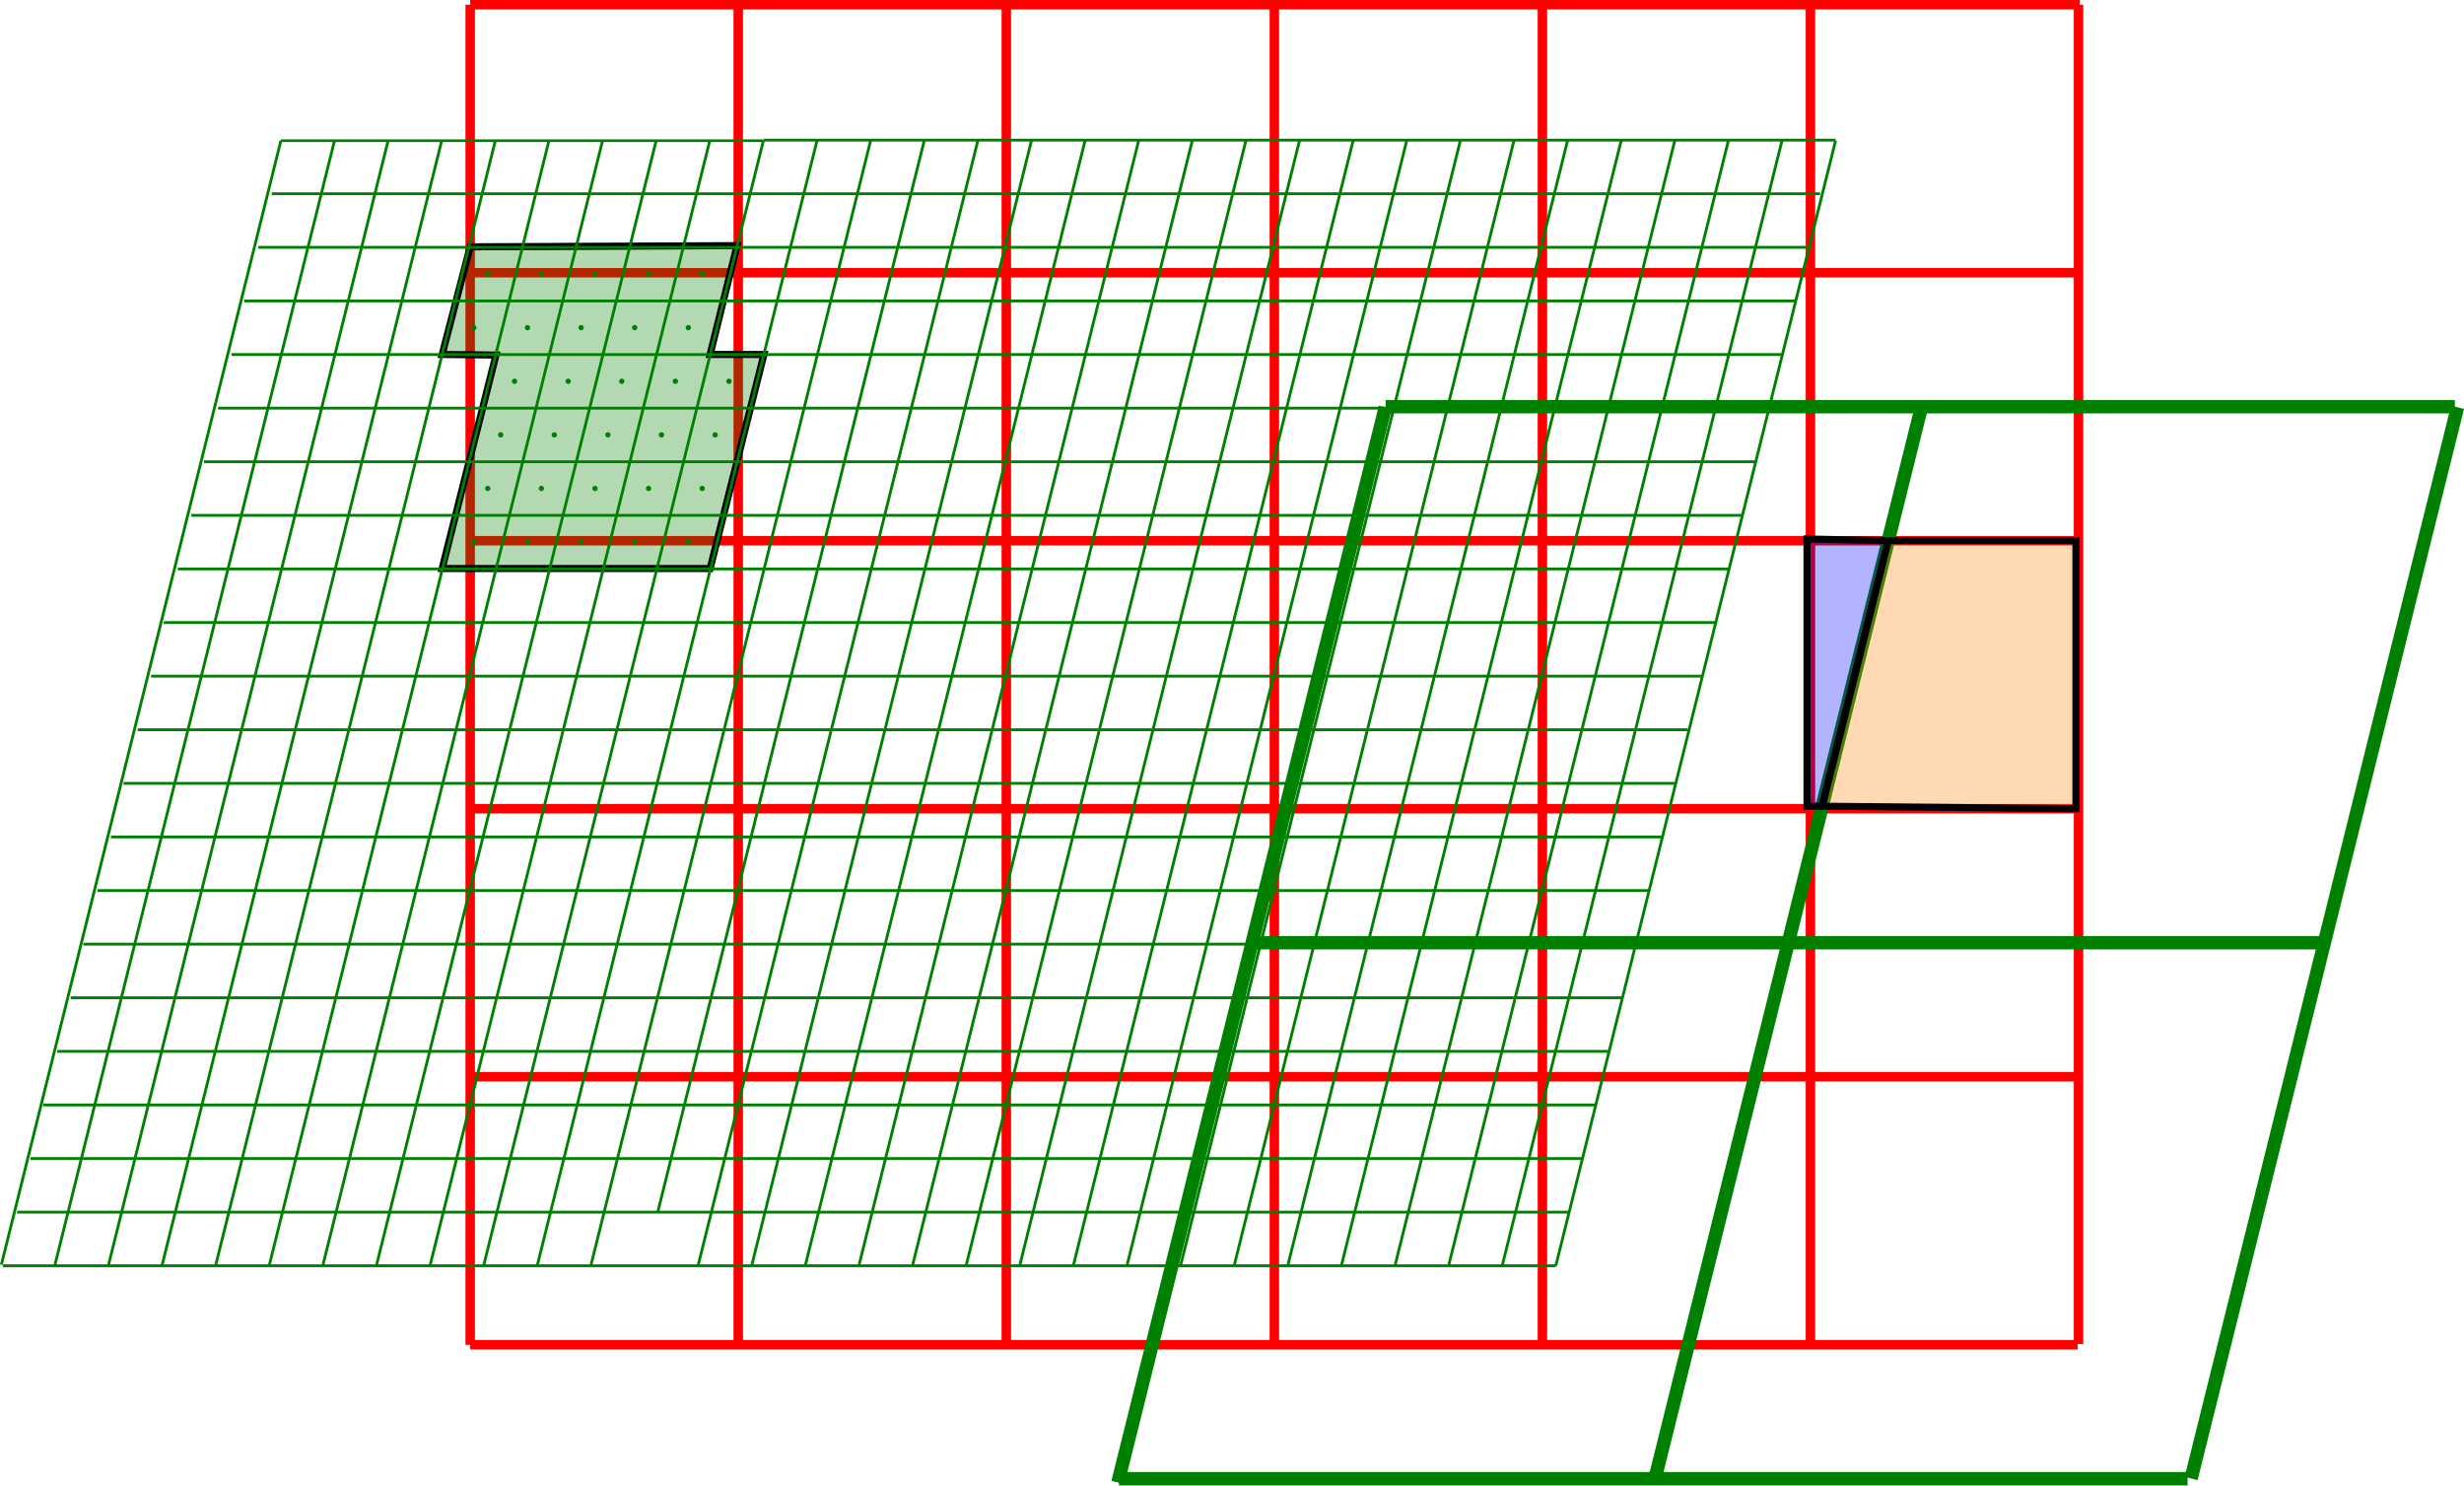
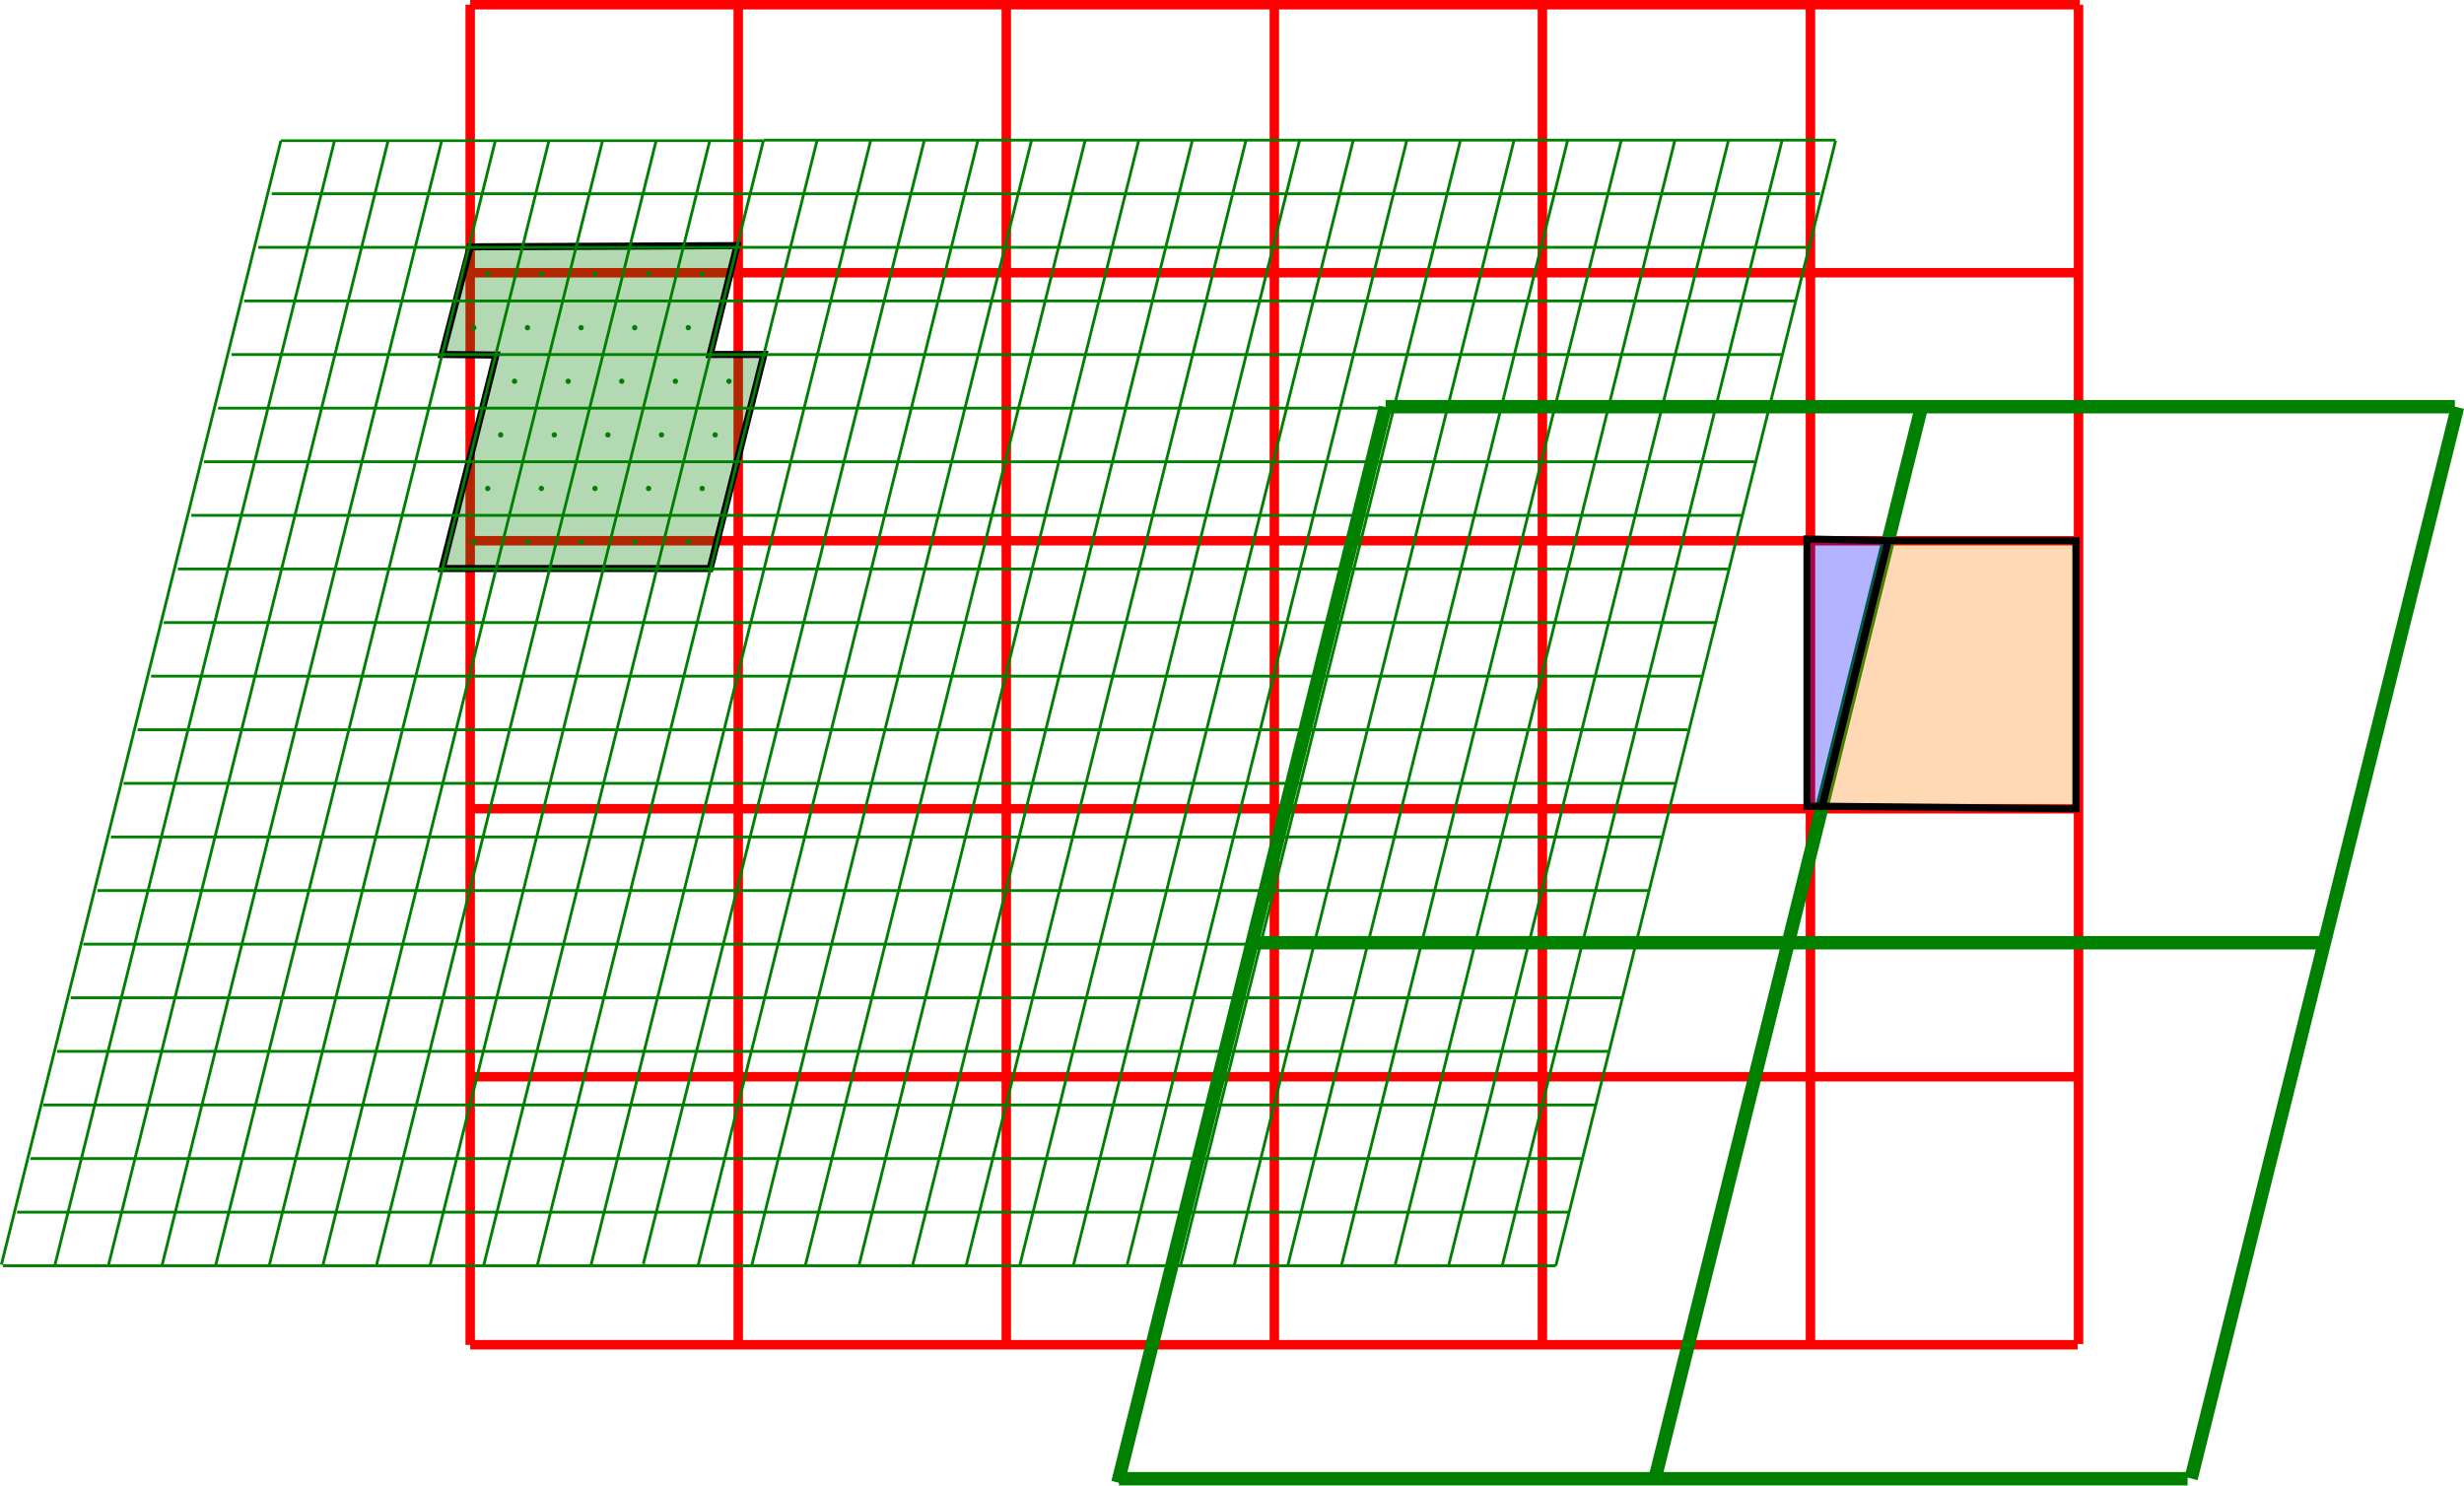
<svg xmlns="http://www.w3.org/2000/svg" width="91.922mm" height="55.426mm" viewBox="0 0 91.922 55.426" version="1.1" id="svg22136">
  <defs id="defs22133" />
  <g id="layer1" transform="translate(-87.54602,-166.1225)">
    <g id="g8655" style="stroke:#ff0000;stroke-width:0.353;stroke-miterlimit:4;stroke-dasharray:none;stroke-opacity:1" transform="translate(85.08692,116.2989)">
      <path style="fill:none;stroke:#ff0000;stroke-width:0.353;stroke-linecap:butt;stroke-linejoin:miter;stroke-miterlimit:4;stroke-dasharray:none;stroke-opacity:1" d="m 20,50 v 50.006" id="path8601" />
      <path style="fill:none;stroke:#ff0000;stroke-width:0.353;stroke-linecap:butt;stroke-linejoin:miter;stroke-miterlimit:4;stroke-dasharray:none;stroke-opacity:1" d="m 30,50 v 50.037" id="path8603" />
      <path style="fill:none;stroke:#ff0000;stroke-width:0.353;stroke-linecap:butt;stroke-linejoin:miter;stroke-miterlimit:4;stroke-dasharray:none;stroke-opacity:1" d="M 40,50 V 99.974" id="path8605" />
      <path style="fill:none;stroke:#ff0000;stroke-width:0.353;stroke-linecap:butt;stroke-linejoin:miter;stroke-miterlimit:4;stroke-dasharray:none;stroke-opacity:1" d="M 50,50 V 99.974" id="path8607" />
      <path style="fill:none;stroke:#ff0000;stroke-width:0.353;stroke-linecap:butt;stroke-linejoin:miter;stroke-miterlimit:4;stroke-dasharray:none;stroke-opacity:1" d="M 60,50 V 99.974" id="path8609" />
      <path style="fill:none;stroke:#ff0000;stroke-width:0.353;stroke-linecap:butt;stroke-linejoin:miter;stroke-miterlimit:4;stroke-dasharray:none;stroke-opacity:1" d="M 70,50 V 99.974" id="path8611" />
      <path style="fill:none;stroke:#ff0000;stroke-width:0.353;stroke-linecap:butt;stroke-linejoin:miter;stroke-miterlimit:4;stroke-dasharray:none;stroke-opacity:1" d="M 80.001,50 V 99.974" id="path8613" />
      <path style="fill:none;stroke:#ff0000;stroke-width:0.353;stroke-linecap:butt;stroke-linejoin:miter;stroke-miterlimit:4;stroke-dasharray:none;stroke-opacity:1" d="M 20,50 H 80.051" id="path8633" />
      <path style="fill:none;stroke:#ff0000;stroke-width:0.353;stroke-linecap:butt;stroke-linejoin:miter;stroke-miterlimit:4;stroke-dasharray:none;stroke-opacity:1" d="M 20,60 H 80.031" id="path8635" />
      <path style="fill:none;stroke:#ff0000;stroke-width:0.353;stroke-linecap:butt;stroke-linejoin:miter;stroke-miterlimit:4;stroke-dasharray:none;stroke-opacity:1" d="M 20,70 H 79.967" id="path8637" />
      <path style="fill:none;stroke:#ff0000;stroke-width:0.353;stroke-linecap:butt;stroke-linejoin:miter;stroke-miterlimit:4;stroke-dasharray:none;stroke-opacity:1" d="M 20,80 H 79.967" id="path8639" />
      <path style="fill:none;stroke:#ff0000;stroke-width:0.353;stroke-linecap:butt;stroke-linejoin:miter;stroke-miterlimit:4;stroke-dasharray:none;stroke-opacity:1" d="M 20,90 H 79.904" id="path8641" />
      <path style="fill:none;stroke:#ff0000;stroke-width:0.353;stroke-linecap:butt;stroke-linejoin:miter;stroke-miterlimit:4;stroke-dasharray:none;stroke-opacity:1" d="M 20,100 H 79.967" id="path8643" />
    </g>
    <g id="g8683" transform="translate(105.3712,116.267)">
      <path style="fill:none;stroke:#008000;stroke-width:0.5;stroke-linecap:butt;stroke-linejoin:miter;stroke-miterlimit:4;stroke-dasharray:none;stroke-opacity:1" d="M 23.879,105.174 33.855,65.052" id="path8657" />
      <g id="g8669" transform="translate(-72.82314,-120.2725)">
        <path style="fill:none;stroke:#008000;stroke-width:0.5;stroke-linecap:butt;stroke-linejoin:miter;stroke-miterlimit:4;stroke-dasharray:none;stroke-opacity:1" d="M 106.691,185.303 H 146.579" id="path8659" />
        <path style="fill:none;stroke:#008000;stroke-width:0.5;stroke-linecap:butt;stroke-linejoin:miter;stroke-miterlimit:4;stroke-dasharray:none;stroke-opacity:1" d="m 101.693,205.304 h 39.963" id="path8661" />
        <path style="fill:none;stroke:#008000;stroke-width:0.5;stroke-linecap:butt;stroke-linejoin:miter;stroke-miterlimit:4;stroke-dasharray:none;stroke-opacity:1" d="M 96.74,225.304 H 136.608" id="path8663" />
      </g>
      <path style="fill:none;stroke:#008000;stroke-width:0.5;stroke-linecap:butt;stroke-linejoin:miter;stroke-miterlimit:4;stroke-dasharray:none;stroke-opacity:1" d="M 43.942,104.921 53.855,65.052" id="path8671" />
      <path style="fill:none;stroke:#008000;stroke-width:0.5;stroke-linecap:butt;stroke-linejoin:miter;stroke-miterlimit:4;stroke-dasharray:none;stroke-opacity:1" d="M 63.916,105.024 73.855,65.052" id="path8673" />
    </g>
    <path style="fill:#0000ff;fill-opacity:0.3;stroke:#000000;stroke-width:0.265px;stroke-linecap:butt;stroke-linejoin:miter;stroke-opacity:1" d="m 154.958,186.235 3.029,0.063 -2.461,9.907 h -0.568 z" id="path20701" />
    <path id="path20705" style="fill:#ff8000;fill-opacity:0.3;stroke:#000000;stroke-width:0.265px;stroke-linecap:butt;stroke-linejoin:miter;stroke-opacity:1" d="m 164.991,196.299 v -10 l -7.005,-6.7e-4 -2.461,9.907 z" />
    <g id="g21912" transform="translate(311.3975,376.2215)">
      <circle style="fill:#008000;fill-opacity:1;stroke:none;stroke-width:0.913;stroke-miterlimit:4;stroke-dasharray:none;stroke-opacity:1" id="circle9073" cx="-205.656" cy="-199.873" r="0.1" />
      <circle style="fill:#008000;fill-opacity:1;stroke:none;stroke-width:0.913;stroke-miterlimit:4;stroke-dasharray:none;stroke-opacity:1" id="circle9075" cx="-203.655" cy="-199.873" r="0.1" />
      <circle style="fill:#008000;fill-opacity:1;stroke:none;stroke-width:0.913;stroke-miterlimit:4;stroke-dasharray:none;stroke-opacity:1" id="circle9077" cx="-201.655" cy="-199.873" r="0.1" />
      <circle style="fill:#008000;fill-opacity:1;stroke:none;stroke-width:0.913;stroke-miterlimit:4;stroke-dasharray:none;stroke-opacity:1" id="circle9079" cx="-206.174" cy="-197.873" r="0.1" />
      <circle style="fill:#008000;fill-opacity:1;stroke:none;stroke-width:0.913;stroke-miterlimit:4;stroke-dasharray:none;stroke-opacity:1" id="circle9081" cx="-204.173" cy="-197.873" r="0.1" />
      <circle style="fill:#008000;fill-opacity:1;stroke:none;stroke-width:0.913;stroke-miterlimit:4;stroke-dasharray:none;stroke-opacity:1" id="circle9083" cx="-202.173" cy="-197.873" r="0.1" />
      <circle style="fill:#008000;fill-opacity:1;stroke:none;stroke-width:0.913;stroke-miterlimit:4;stroke-dasharray:none;stroke-opacity:1" id="circle9085" cx="-204.656" cy="-195.873" r="0.1" />
      <circle style="fill:#008000;fill-opacity:1;stroke:none;stroke-width:0.913;stroke-miterlimit:4;stroke-dasharray:none;stroke-opacity:1" id="circle9087" cx="-202.656" cy="-195.873" r="0.1" />
      <circle style="fill:#008000;fill-opacity:1;stroke:none;stroke-width:0.913;stroke-miterlimit:4;stroke-dasharray:none;stroke-opacity:1" id="circle9089" cx="-199.656" cy="-199.873" r="0.1" />
      <circle style="fill:#008000;fill-opacity:1;stroke:none;stroke-width:0.913;stroke-miterlimit:4;stroke-dasharray:none;stroke-opacity:1" id="circle9091" cx="-197.656" cy="-199.873" r="0.1" />
      <circle style="fill:#008000;fill-opacity:1;stroke:none;stroke-width:0.913;stroke-miterlimit:4;stroke-dasharray:none;stroke-opacity:1" id="circle9093" cx="-200.174" cy="-197.873" r="0.1" />
      <circle style="fill:#008000;fill-opacity:1;stroke:none;stroke-width:0.913;stroke-miterlimit:4;stroke-dasharray:none;stroke-opacity:1" id="circle9095" cx="-198.174" cy="-197.873" r="0.1" />
      <circle style="fill:#008000;fill-opacity:1;stroke:none;stroke-width:0.913;stroke-miterlimit:4;stroke-dasharray:none;stroke-opacity:1" id="circle9097" cx="-198.656" cy="-195.873" r="0.1" />
      <circle style="fill:#008000;fill-opacity:1;stroke:none;stroke-width:0.913;stroke-miterlimit:4;stroke-dasharray:none;stroke-opacity:1" id="circle9099" cx="-196.656" cy="-195.873" r="0.1" />
      <circle style="fill:#008000;fill-opacity:1;stroke:none;stroke-width:0.913;stroke-miterlimit:4;stroke-dasharray:none;stroke-opacity:1" id="circle9101" cx="-205.174" cy="-193.873" r="0.1" />
      <circle style="fill:#008000;fill-opacity:1;stroke:none;stroke-width:0.913;stroke-miterlimit:4;stroke-dasharray:none;stroke-opacity:1" id="circle9103" cx="-203.173" cy="-193.873" r="0.1" />
      <circle style="fill:#008000;fill-opacity:1;stroke:none;stroke-width:0.913;stroke-miterlimit:4;stroke-dasharray:none;stroke-opacity:1" id="circle9105" cx="-201.173" cy="-193.873" r="0.1" />
      <circle style="fill:#008000;fill-opacity:1;stroke:none;stroke-width:0.913;stroke-miterlimit:4;stroke-dasharray:none;stroke-opacity:1" id="circle9107" cx="-205.656" cy="-191.873" r="0.1" />
      <circle style="fill:#008000;fill-opacity:1;stroke:none;stroke-width:0.913;stroke-miterlimit:4;stroke-dasharray:none;stroke-opacity:1" id="circle9109" cx="-203.655" cy="-191.873" r="0.1" />
      <circle style="fill:#008000;fill-opacity:1;stroke:none;stroke-width:0.913;stroke-miterlimit:4;stroke-dasharray:none;stroke-opacity:1" id="circle9111" cx="-201.655" cy="-191.873" r="0.1" />
      <circle style="fill:#008000;fill-opacity:1;stroke:none;stroke-width:0.913;stroke-miterlimit:4;stroke-dasharray:none;stroke-opacity:1" id="circle9113" cx="-206.174" cy="-189.873" r="0.1" />
      <circle style="fill:#008000;fill-opacity:1;stroke:none;stroke-width:0.913;stroke-miterlimit:4;stroke-dasharray:none;stroke-opacity:1" id="circle9115" cx="-204.173" cy="-189.873" r="0.1" />
      <circle style="fill:#008000;fill-opacity:1;stroke:none;stroke-width:0.913;stroke-miterlimit:4;stroke-dasharray:none;stroke-opacity:1" id="circle9117" cx="-202.173" cy="-189.873" r="0.1" />
      <circle style="fill:#008000;fill-opacity:1;stroke:none;stroke-width:0.913;stroke-miterlimit:4;stroke-dasharray:none;stroke-opacity:1" id="circle9119" cx="-199.174" cy="-193.873" r="0.1" />
      <circle style="fill:#008000;fill-opacity:1;stroke:none;stroke-width:0.913;stroke-miterlimit:4;stroke-dasharray:none;stroke-opacity:1" id="circle9121" cx="-197.173" cy="-193.873" r="0.1" />
      <circle style="fill:#008000;fill-opacity:1;stroke:none;stroke-width:0.913;stroke-miterlimit:4;stroke-dasharray:none;stroke-opacity:1" id="circle9123" cx="-199.656" cy="-191.873" r="0.1" />
      <circle style="fill:#008000;fill-opacity:1;stroke:none;stroke-width:0.913;stroke-miterlimit:4;stroke-dasharray:none;stroke-opacity:1" id="circle9125" cx="-197.656" cy="-191.873" r="0.1" />
      <circle style="fill:#008000;fill-opacity:1;stroke:none;stroke-width:0.913;stroke-miterlimit:4;stroke-dasharray:none;stroke-opacity:1" id="circle9127" cx="-200.174" cy="-189.873" r="0.1" />
      <circle style="fill:#008000;fill-opacity:1;stroke:none;stroke-width:0.913;stroke-miterlimit:4;stroke-dasharray:none;stroke-opacity:1" id="circle9129" cx="-198.174" cy="-189.873" r="0.1" />
      <circle style="fill:#008000;fill-opacity:1;stroke:none;stroke-width:0.913;stroke-miterlimit:4;stroke-dasharray:none;stroke-opacity:1" id="circle9131" cx="-200.656" cy="-195.873" r="0.1" />
      <path id="path9133" style="fill:#008000;fill-opacity:0.3;stroke:#000000;stroke-width:0.265px;stroke-linecap:butt;stroke-linejoin:miter;stroke-opacity:1" d="m -197.36,-188.886 2.008,-7.987 h -2.008 l 1.004,-4.061 -9.954,0.045 -1.046,4.016 2.008,0.022 -2.008,7.965 z" />
    </g>
    <g id="g21990" transform="translate(311.3975,376.2219)">
      <g id="g8711" transform="translate(-246.3101,-259.923)">
        <path style="fill:none;stroke:#008000;stroke-width:0.106;stroke-linecap:butt;stroke-linejoin:miter;stroke-miterlimit:4;stroke-dasharray:none;stroke-opacity:1" d="M 22.51,97.012 32.937,55.074" id="path8685" />
        <g id="g8697" transform="translate(-73.74071,-130.2505)" style="stroke-width:0.106;stroke-miterlimit:4;stroke-dasharray:none" />
      </g>
      <g id="g8739" transform="translate(-246.3101,-259.923)">
        <g id="g8725" transform="translate(-73.74071,-130.2505)" style="stroke-width:0.106;stroke-miterlimit:4;stroke-dasharray:none" />
        <path style="fill:none;stroke:#008000;stroke-width:0.106;stroke-linecap:butt;stroke-linejoin:miter;stroke-miterlimit:4;stroke-dasharray:none;stroke-opacity:1" d="M 42.499,97.056 52.937,55.074" id="path8727" />
        <path style="fill:none;stroke:#008000;stroke-width:0.106;stroke-linecap:butt;stroke-linejoin:miter;stroke-miterlimit:4;stroke-dasharray:none;stroke-opacity:1" d="M 62.498,97.059 72.937,55.074" id="path8729" />
      </g>
      <g id="g8767" transform="translate(-244.3101,-259.923)">
        <path style="fill:none;stroke:#008000;stroke-width:0.106;stroke-linecap:butt;stroke-linejoin:miter;stroke-miterlimit:4;stroke-dasharray:none;stroke-opacity:1" d="M 22.49,97.094 32.937,55.074" id="path8741" />
        <g id="g8753" transform="translate(-73.74071,-130.2505)" style="stroke-width:0.106;stroke-miterlimit:4;stroke-dasharray:none" />
        <path style="fill:none;stroke:#008000;stroke-width:0.106;stroke-linecap:butt;stroke-linejoin:miter;stroke-miterlimit:4;stroke-dasharray:none;stroke-opacity:1" d="M 42.494,97.075 52.937,55.074" id="path8755" />
        <path style="fill:none;stroke:#008000;stroke-width:0.106;stroke-linecap:butt;stroke-linejoin:miter;stroke-miterlimit:4;stroke-dasharray:none;stroke-opacity:1" d="M 62.495,97.072 72.937,55.074" id="path8757" />
      </g>
      <g id="g8795" transform="translate(-242.3101,-259.923)">
        <path style="fill:none;stroke:#008000;stroke-width:0.106;stroke-linecap:butt;stroke-linejoin:miter;stroke-miterlimit:4;stroke-dasharray:none;stroke-opacity:1" d="M 22.495,97.071 32.937,55.074" id="path8769" />
        <g id="g8781" transform="translate(-73.74071,-130.2505)" style="stroke-width:0.106;stroke-miterlimit:4;stroke-dasharray:none" />
-         <path style="fill:none;stroke:#008000;stroke-width:0.106;stroke-linecap:butt;stroke-linejoin:miter;stroke-miterlimit:4;stroke-dasharray:none;stroke-opacity:1" d="m 42.993,95.067 9.944,-39.993" id="path8783" />
+         <path style="fill:none;stroke:#008000;stroke-width:0.106;stroke-linecap:butt;stroke-linejoin:miter;stroke-miterlimit:4;stroke-dasharray:none;stroke-opacity:1" d="M 42.458,96.986 52.937,55.074" id="path8783" />
        <path style="fill:none;stroke:#008000;stroke-width:0.106;stroke-linecap:butt;stroke-linejoin:miter;stroke-miterlimit:4;stroke-dasharray:none;stroke-opacity:1" d="M 62.495,97.071 72.937,55.074" id="path8785" />
      </g>
      <g id="g8823" transform="translate(-240.3101,-259.923)">
        <path style="fill:none;stroke:#008000;stroke-width:0.106;stroke-linecap:butt;stroke-linejoin:miter;stroke-miterlimit:4;stroke-dasharray:none;stroke-opacity:1" d="M 22.501,97.049 32.937,55.074" id="path8797" />
        <g id="g8809" transform="translate(-73.74071,-130.2505)" style="stroke-width:0.106;stroke-miterlimit:4;stroke-dasharray:none" />
        <path style="fill:none;stroke:#008000;stroke-width:0.106;stroke-linecap:butt;stroke-linejoin:miter;stroke-miterlimit:4;stroke-dasharray:none;stroke-opacity:1" d="m 42.495,97.072 10.442,-41.997" id="path8811" />
        <path style="fill:none;stroke:#008000;stroke-width:0.106;stroke-linecap:butt;stroke-linejoin:miter;stroke-miterlimit:4;stroke-dasharray:none;stroke-opacity:1" d="M 62.497,97.064 72.937,55.074" id="path8813" />
      </g>
      <g id="g8851" transform="translate(-238.3101,-259.923)">
        <path style="fill:none;stroke:#008000;stroke-width:0.106;stroke-linecap:butt;stroke-linejoin:miter;stroke-miterlimit:4;stroke-dasharray:none;stroke-opacity:1" d="M 22.495,97.073 32.937,55.074" id="path8825" />
        <g id="g8837" transform="translate(-73.74071,-130.2505)" style="stroke-width:0.106;stroke-miterlimit:4;stroke-dasharray:none" />
        <path style="fill:none;stroke:#008000;stroke-width:0.106;stroke-linecap:butt;stroke-linejoin:miter;stroke-miterlimit:4;stroke-dasharray:none;stroke-opacity:1" d="M 42.501,97.049 52.937,55.074" id="path8839" />
        <path style="fill:none;stroke:#008000;stroke-width:0.106;stroke-linecap:butt;stroke-linejoin:miter;stroke-miterlimit:4;stroke-dasharray:none;stroke-opacity:1" d="M 62.496,97.067 72.937,55.074" id="path8841" />
      </g>
      <g id="g8879" transform="translate(-236.3101,-259.923)">
        <path style="fill:none;stroke:#008000;stroke-width:0.106;stroke-linecap:butt;stroke-linejoin:miter;stroke-miterlimit:4;stroke-dasharray:none;stroke-opacity:1" d="M 22.502,97.045 32.937,55.074" id="path8853" />
        <g id="g8865" transform="translate(-73.74071,-130.2505)" style="stroke-width:0.106;stroke-miterlimit:4;stroke-dasharray:none" />
        <path style="fill:none;stroke:#008000;stroke-width:0.106;stroke-linecap:butt;stroke-linejoin:miter;stroke-miterlimit:4;stroke-dasharray:none;stroke-opacity:1" d="M 42.494,97.073 52.937,55.074" id="path8867" />
        <path style="fill:none;stroke:#008000;stroke-width:0.106;stroke-linecap:butt;stroke-linejoin:miter;stroke-miterlimit:4;stroke-dasharray:none;stroke-opacity:1" d="M 62.491,97.086 72.937,55.074" id="path8869" />
      </g>
      <g id="g8907" transform="translate(-234.3101,-259.923)">
        <path style="fill:none;stroke:#008000;stroke-width:0.106;stroke-linecap:butt;stroke-linejoin:miter;stroke-miterlimit:4;stroke-dasharray:none;stroke-opacity:1" d="M 22.501,97.048 32.937,55.074" id="path8881" />
        <g id="g8893" transform="translate(-73.74071,-130.2505)" style="stroke-width:0.106;stroke-miterlimit:4;stroke-dasharray:none" />
        <path style="fill:none;stroke:#008000;stroke-width:0.106;stroke-linecap:butt;stroke-linejoin:miter;stroke-miterlimit:4;stroke-dasharray:none;stroke-opacity:1" d="M 42.49,97.092 52.937,55.074" id="path8895" />
        <path style="fill:none;stroke:#008000;stroke-width:0.106;stroke-linecap:butt;stroke-linejoin:miter;stroke-miterlimit:4;stroke-dasharray:none;stroke-opacity:1" d="M 62.498,97.058 72.937,55.074" id="path8897" />
      </g>
      <g id="g8935" transform="translate(-232.3101,-259.923)">
        <path style="fill:none;stroke:#008000;stroke-width:0.106;stroke-linecap:butt;stroke-linejoin:miter;stroke-miterlimit:4;stroke-dasharray:none;stroke-opacity:1" d="M 22.501,97.046 32.937,55.074" id="path8909" />
        <g id="g8921" transform="translate(-73.74071,-130.2505)" style="stroke-width:0.106;stroke-miterlimit:4;stroke-dasharray:none" />
        <path style="fill:none;stroke:#008000;stroke-width:0.106;stroke-linecap:butt;stroke-linejoin:miter;stroke-miterlimit:4;stroke-dasharray:none;stroke-opacity:1" d="M 42.495,97.069 52.937,55.074" id="path8923" />
        <path style="fill:none;stroke:#008000;stroke-width:0.106;stroke-linecap:butt;stroke-linejoin:miter;stroke-miterlimit:4;stroke-dasharray:none;stroke-opacity:1" d="M 62.495,97.072 72.937,55.074" id="path8925" />
      </g>
      <g id="g8963" transform="translate(-230.3101,-259.923)">
        <path style="fill:none;stroke:#008000;stroke-width:0.106;stroke-linecap:butt;stroke-linejoin:miter;stroke-miterlimit:4;stroke-dasharray:none;stroke-opacity:1" d="M 22.502,97.044 32.937,55.074" id="path8937" />
        <g id="g8949" transform="translate(-73.74071,-130.2505)" style="stroke-width:0.106;stroke-miterlimit:4;stroke-dasharray:none" />
        <path style="fill:none;stroke:#008000;stroke-width:0.106;stroke-linecap:butt;stroke-linejoin:miter;stroke-miterlimit:4;stroke-dasharray:none;stroke-opacity:1" d="M 42.5,97.052 52.937,55.074" id="path8951" />
        <path style="fill:none;stroke:#008000;stroke-width:0.106;stroke-linecap:butt;stroke-linejoin:miter;stroke-miterlimit:4;stroke-dasharray:none;stroke-opacity:1" d="M 62.489,97.096 72.937,55.074" id="path8953" />
      </g>
      <g id="g8991" transform="translate(-228.3101,-259.923)">
        <path style="fill:none;stroke:#008000;stroke-width:0.106;stroke-linecap:butt;stroke-linejoin:miter;stroke-miterlimit:4;stroke-dasharray:none;stroke-opacity:1" d="M 22.495,97.074 32.937,55.074" id="path8965" />
        <g id="g8977" transform="translate(-73.74071,-130.2505)" style="stroke-width:0.106;stroke-miterlimit:4;stroke-dasharray:none">
          <path style="fill:none;stroke:#008000;stroke-width:0.106;stroke-linecap:butt;stroke-linejoin:miter;stroke-miterlimit:4;stroke-dasharray:none;stroke-opacity:1" d="m 106.691,185.303 h 39.988" id="path8967" />
        </g>
        <path style="fill:none;stroke:#008000;stroke-width:0.106;stroke-linecap:butt;stroke-linejoin:miter;stroke-miterlimit:4;stroke-dasharray:none;stroke-opacity:1" d="M 42.5,97.05 52.937,55.074" id="path8979" />
        <path style="fill:none;stroke:#008000;stroke-width:0.106;stroke-linecap:butt;stroke-linejoin:miter;stroke-miterlimit:4;stroke-dasharray:none;stroke-opacity:1" d="M 62.5,97.052 72.937,55.074" id="path8981" />
      </g>
      <g id="g9071" transform="translate(-246.3101,-259.923)">
        <path style="fill:none;stroke:#008000;stroke-width:0.106;stroke-linecap:butt;stroke-linejoin:miter;stroke-miterlimit:4;stroke-dasharray:none;stroke-opacity:1" d="M 22.567,97.053 H 80.497" id="path9029" />
        <path style="fill:none;stroke:#008000;stroke-width:0.106;stroke-linecap:butt;stroke-linejoin:miter;stroke-miterlimit:4;stroke-dasharray:none;stroke-opacity:1" d="M 23.096,95.053 H 80.966" id="path9031" />
        <path style="fill:none;stroke:#008000;stroke-width:0.106;stroke-linecap:butt;stroke-linejoin:miter;stroke-miterlimit:4;stroke-dasharray:none;stroke-opacity:1" d="M 23.596,93.053 H 81.479" id="path9033" />
        <path style="fill:none;stroke:#008000;stroke-width:0.106;stroke-linecap:butt;stroke-linejoin:miter;stroke-miterlimit:4;stroke-dasharray:none;stroke-opacity:1" d="M 24.066,91.053 H 81.97" id="path9035" />
        <path style="fill:none;stroke:#008000;stroke-width:0.106;stroke-linecap:butt;stroke-linejoin:miter;stroke-miterlimit:4;stroke-dasharray:none;stroke-opacity:1" d="M 24.595,89.053 H 82.46" id="path9037" />
        <path style="fill:none;stroke:#008000;stroke-width:0.106;stroke-linecap:butt;stroke-linejoin:miter;stroke-miterlimit:4;stroke-dasharray:none;stroke-opacity:1" d="M 25.096,87.053 H 82.951" id="path9039" />
        <path style="fill:none;stroke:#008000;stroke-width:0.106;stroke-linecap:butt;stroke-linejoin:miter;stroke-miterlimit:4;stroke-dasharray:none;stroke-opacity:1" d="M 25.567,85.053 H 83.487" id="path9041" />
        <path style="fill:none;stroke:#008000;stroke-width:0.106;stroke-linecap:butt;stroke-linejoin:miter;stroke-miterlimit:4;stroke-dasharray:none;stroke-opacity:1" d="m 26.096,83.053 h 57.859" id="path9043" />
        <path style="fill:none;stroke:#008000;stroke-width:0.106;stroke-linecap:butt;stroke-linejoin:miter;stroke-miterlimit:4;stroke-dasharray:none;stroke-opacity:1" d="M 26.597,81.053 H 84.446" id="path9045" />
        <path style="fill:none;stroke:#008000;stroke-width:0.106;stroke-linecap:butt;stroke-linejoin:miter;stroke-miterlimit:4;stroke-dasharray:none;stroke-opacity:1" d="M 27.067,79.053 H 84.937" id="path9047" />
        <path style="fill:none;stroke:#008000;stroke-width:0.106;stroke-linecap:butt;stroke-linejoin:miter;stroke-miterlimit:4;stroke-dasharray:none;stroke-opacity:1" d="M 27.596,77.053 H 85.428" id="path9049" />
        <path style="fill:none;stroke:#008000;stroke-width:0.106;stroke-linecap:butt;stroke-linejoin:miter;stroke-miterlimit:4;stroke-dasharray:none;stroke-opacity:1" d="M 28.096,75.053 H 85.941" id="path9051" />
        <path style="fill:none;stroke:#008000;stroke-width:0.106;stroke-linecap:butt;stroke-linejoin:miter;stroke-miterlimit:4;stroke-dasharray:none;stroke-opacity:1" d="M 28.567,73.053 H 86.454" id="path9053" />
        <path style="fill:none;stroke:#008000;stroke-width:0.106;stroke-linecap:butt;stroke-linejoin:miter;stroke-miterlimit:4;stroke-dasharray:none;stroke-opacity:1" d="M 29.096,71.053 H 86.945" id="path9055" />
        <path style="fill:none;stroke:#008000;stroke-width:0.106;stroke-linecap:butt;stroke-linejoin:miter;stroke-miterlimit:4;stroke-dasharray:none;stroke-opacity:1" d="M 29.596,69.053 H 87.436" id="path9057" />
        <path style="fill:none;stroke:#008000;stroke-width:0.106;stroke-linecap:butt;stroke-linejoin:miter;stroke-miterlimit:4;stroke-dasharray:none;stroke-opacity:1" d="M 30.066,67.053 H 87.926" id="path9059" />
        <path style="fill:none;stroke:#008000;stroke-width:0.106;stroke-linecap:butt;stroke-linejoin:miter;stroke-miterlimit:4;stroke-dasharray:none;stroke-opacity:1" d="M 30.595,65.053 H 88.44" id="path9061" />
        <path style="fill:none;stroke:#008000;stroke-width:0.106;stroke-linecap:butt;stroke-linejoin:miter;stroke-miterlimit:4;stroke-dasharray:none;stroke-opacity:1" d="M 31.096,63.053 H 88.93" id="path9063" />
        <path style="fill:none;stroke:#008000;stroke-width:0.106;stroke-linecap:butt;stroke-linejoin:miter;stroke-miterlimit:4;stroke-dasharray:none;stroke-opacity:1" d="M 31.567,61.053 H 89.444" id="path9065" />
        <path style="fill:none;stroke:#008000;stroke-width:0.106;stroke-linecap:butt;stroke-linejoin:miter;stroke-miterlimit:4;stroke-dasharray:none;stroke-opacity:1" d="M 32.096,59.053 H 89.89" id="path9067" />
        <path style="fill:none;stroke:#008000;stroke-width:0.106;stroke-linecap:butt;stroke-linejoin:miter;stroke-miterlimit:4;stroke-dasharray:none;stroke-opacity:1" d="M 32.596,57.053 H 90.358" id="path9069" />
      </g>
      <path style="fill:none;stroke:#008000;stroke-width:0.1;stroke-linecap:butt;stroke-linejoin:miter;stroke-miterlimit:4;stroke-dasharray:none;stroke-opacity:1" d="m -213.373,-204.849 h 18" id="path21410" />
    </g>
    <text xml:space="preserve" style="font-style:normal;font-weight:normal;font-size:10.583px;line-height:1.25;font-family:sans-serif;fill:#000000;fill-opacity:1;stroke:none;stroke-width:0.265" x="155.699" y="188.272" id="text24087">
      <tspan id="tspan24085" style="stroke-width:0.265" x="155.699" y="188.272" />
    </text>
  </g>
</svg>
